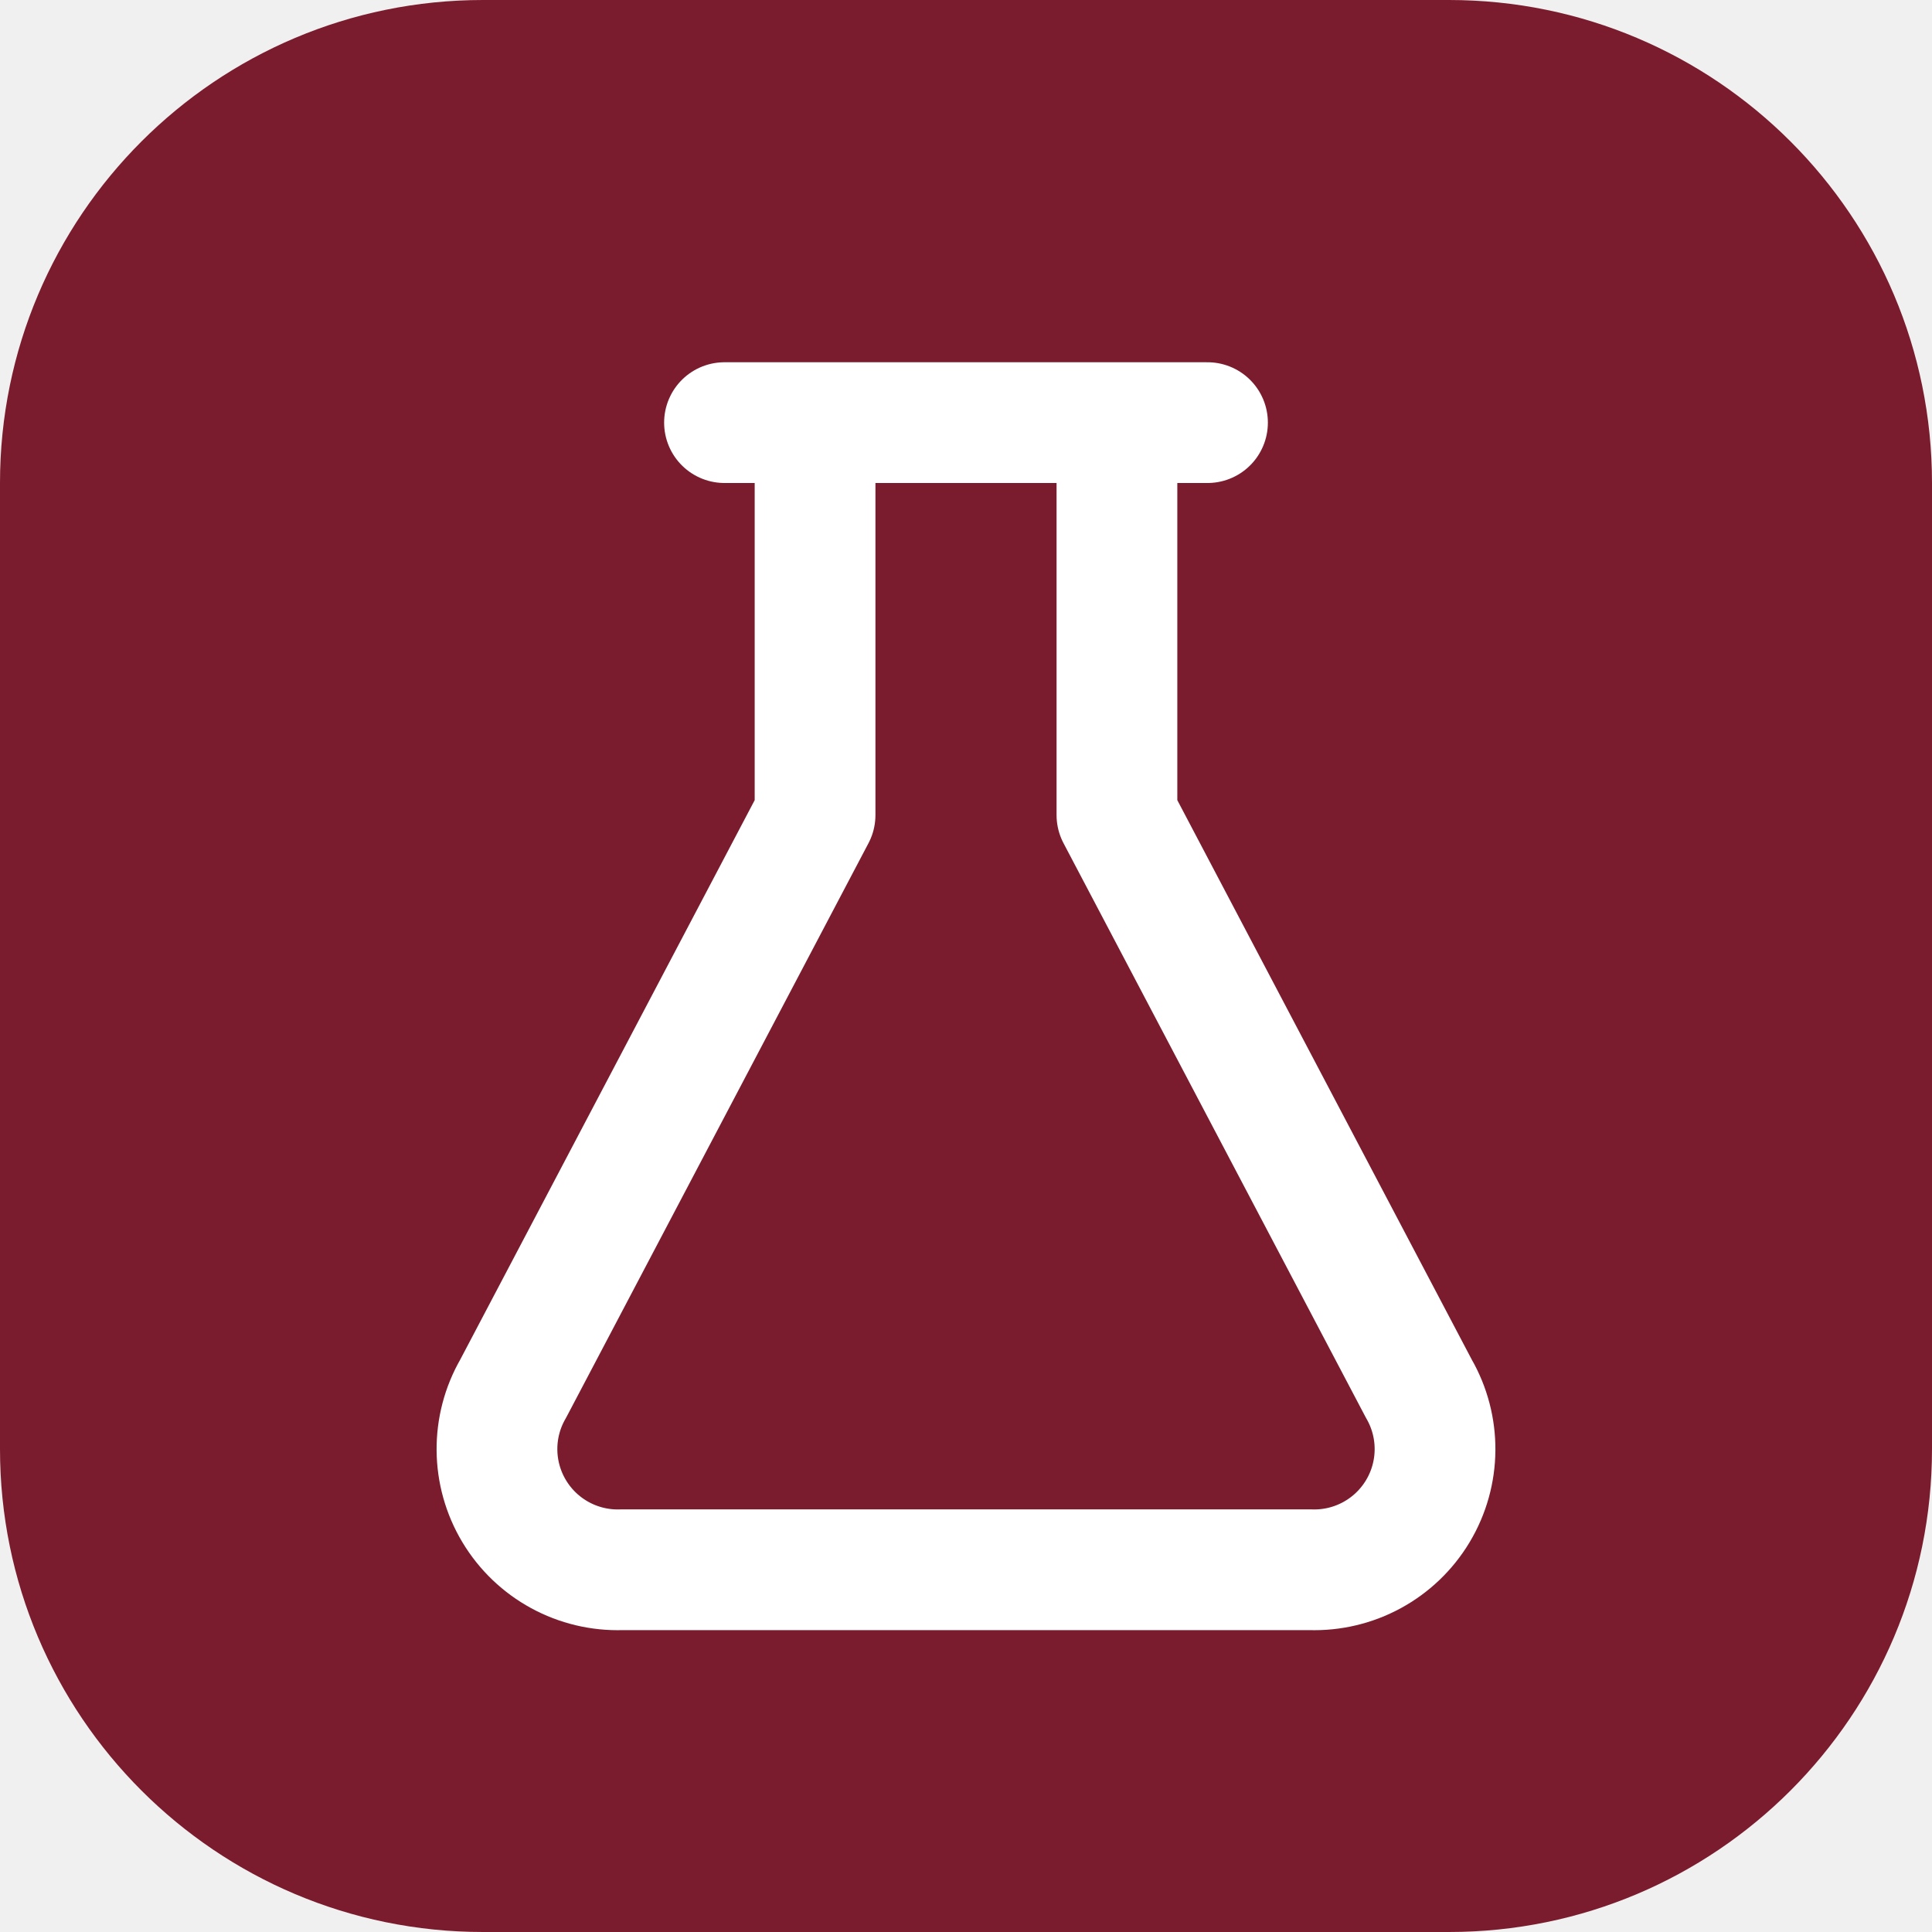
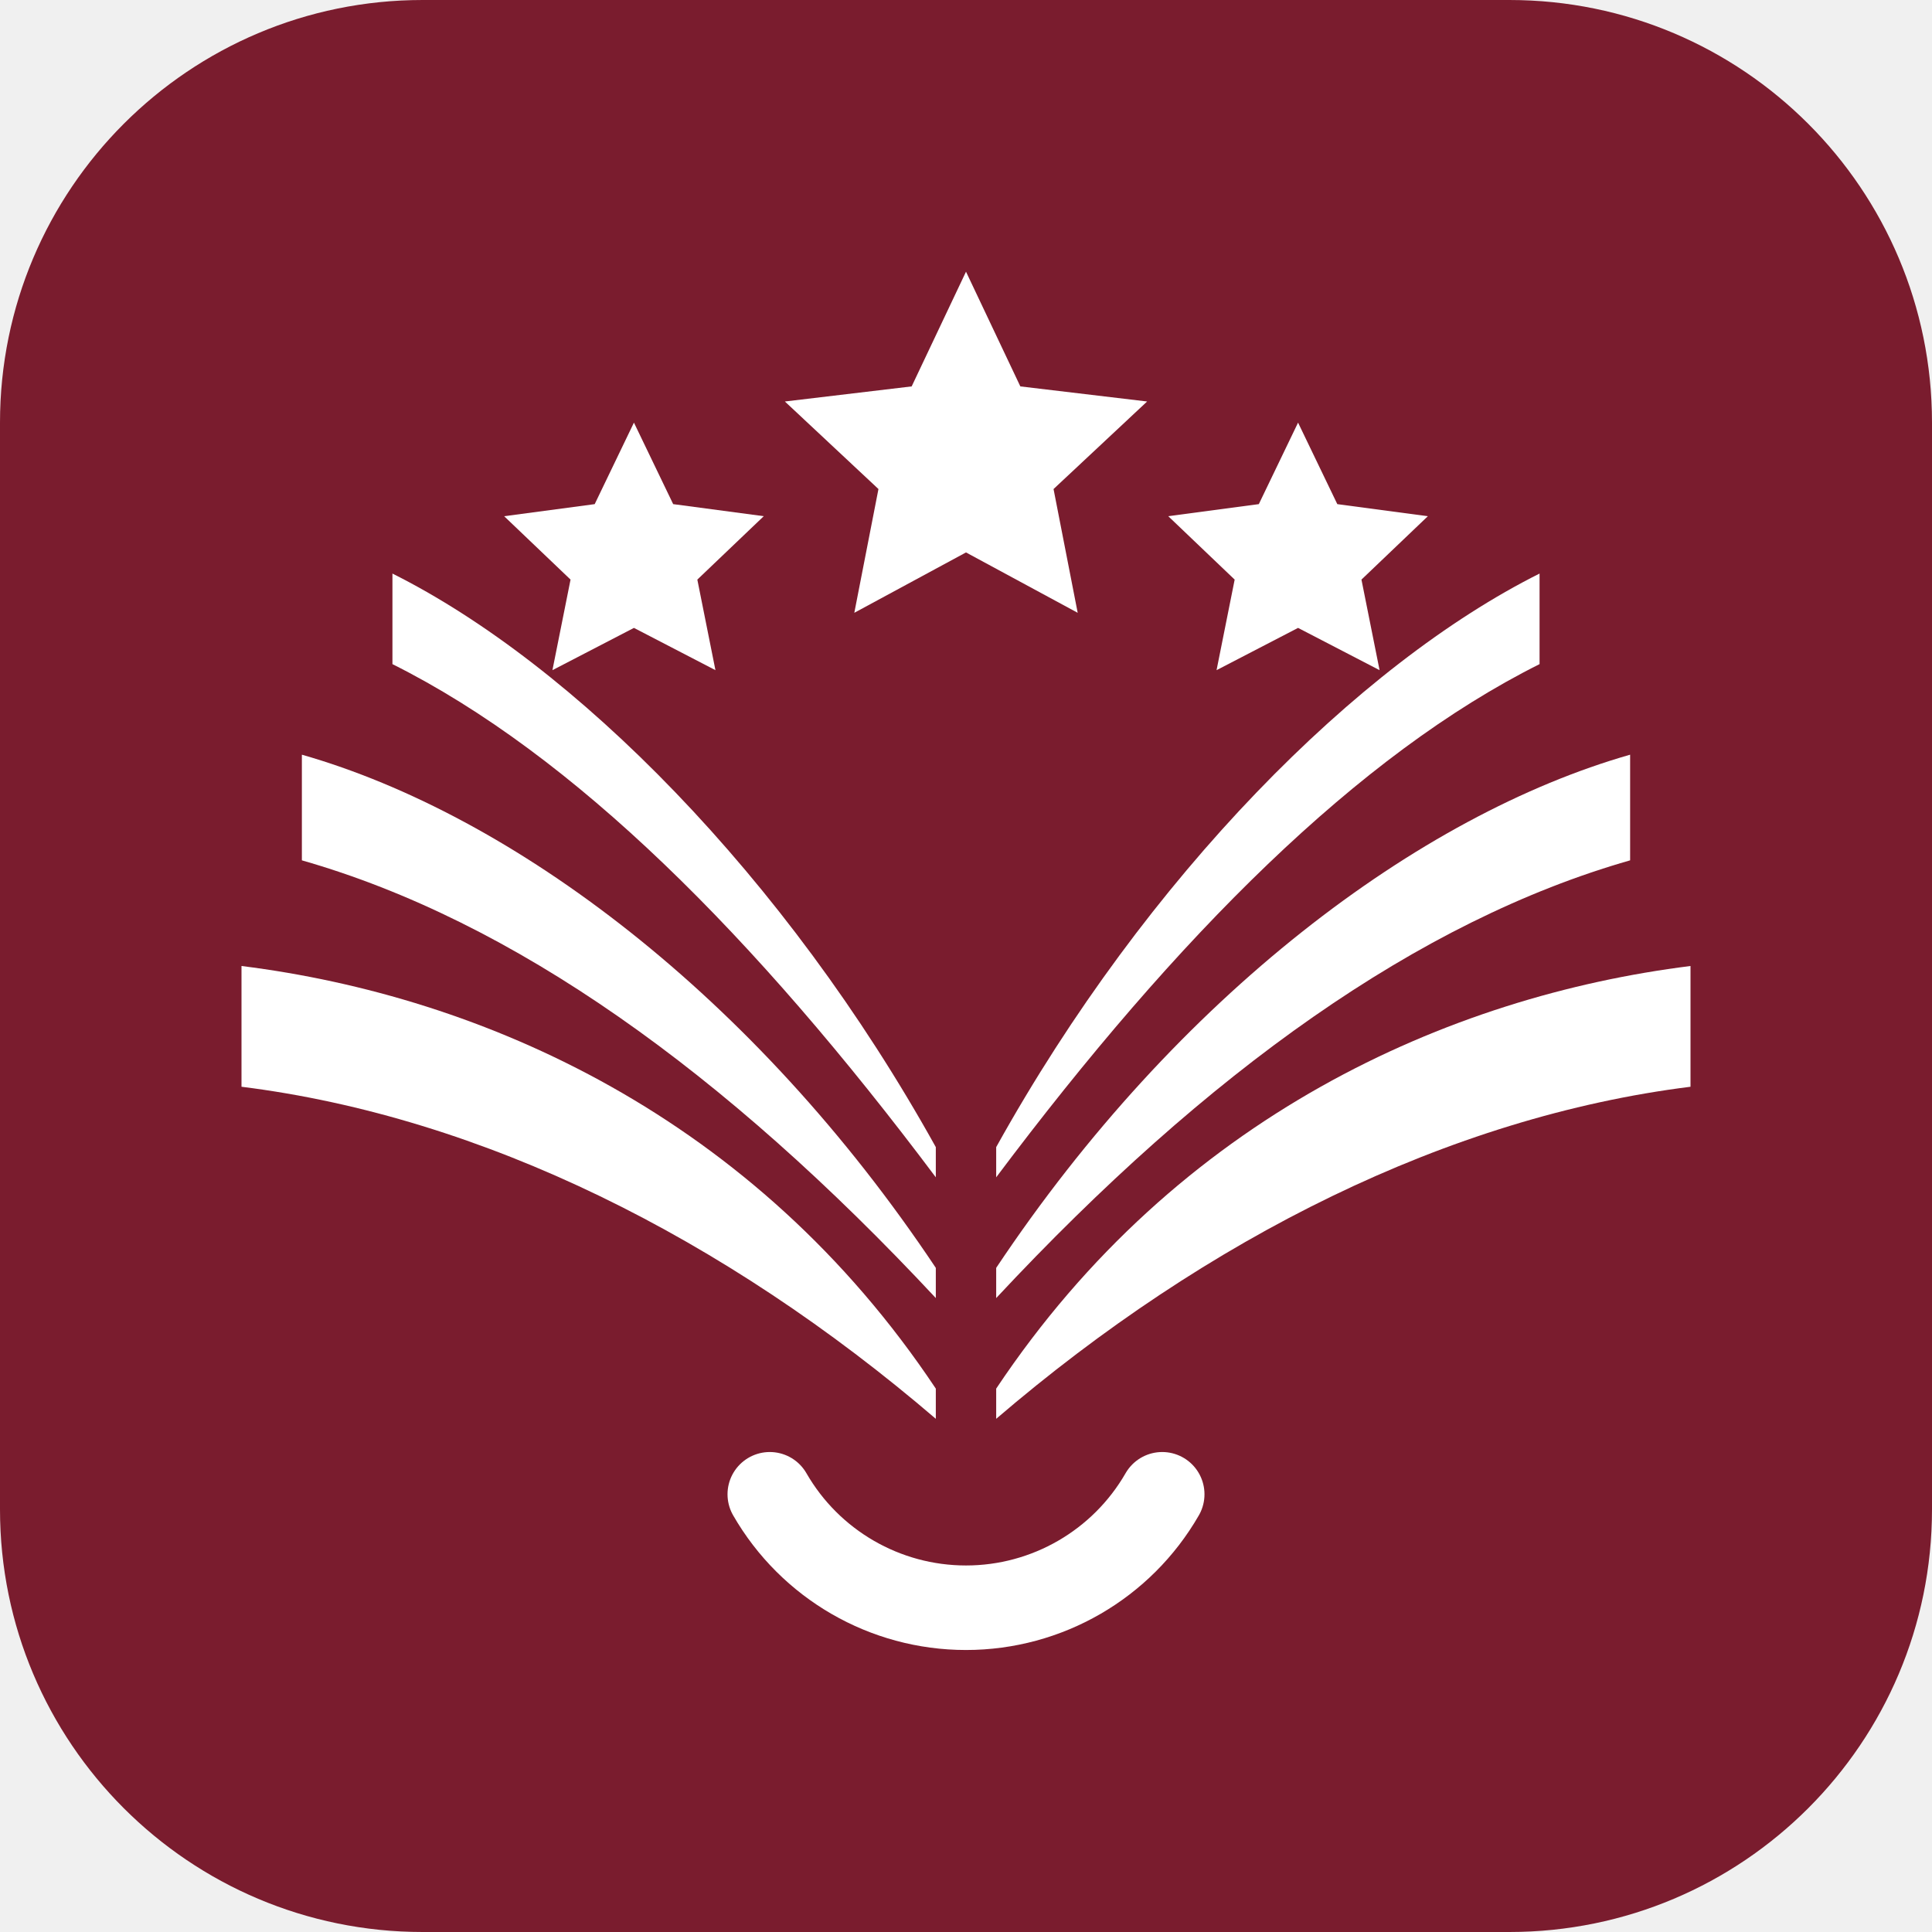
- <svg xmlns="http://www.w3.org/2000/svg" viewBox="0 0 32 32">
-   <rect width="32" height="32" rx="8" fill="#7A1C2E" />
-   <path d="M12 7h8M13.5 7v6.5L8.5 23a2 2 0 0 0 1.8 3h11.4a2 2 0 0 0 1.8-3l-5-9.5V7" fill="none" stroke="#fff" stroke-width="2" stroke-linecap="round" stroke-linejoin="round" />
+ <svg xmlns="http://www.w3.org/2000/svg" viewBox="0 0 64 64">
+   <rect width="64" height="64" rx="14" fill="#7A1C2E" />
+   <g fill="#fff">
+     <path d="M32 9l1.8 3.8 4.2.5-3.1 2.9.8 4.1-3.7-2-3.7 2 .8-4.1-3.1-2.9 4.2-.5z" />
+     <path d="M21 14l1.3 2.7 3 .4-2.2 2.1.6 3-2.7-1.4-2.7 1.4.6-3-2.2-2.1 3-.4z" />
+     <path d="M43 14l1.3 2.7 3 .4-2.2 2.1.6 3-2.7-1.4-2.7 1.4.6-3-2.2-2.1 3-.4z" />
+     <path d="M31 46C25 37 16 33 8 32v4c8 1 16 5 23 11z" />
+     <path d="M31 42C25 33 17 27 10 25v3.5c7 2 14 7 21 14.5z" />
+     <path d="M31 38C26 29 19 22 13 19v3c6 3 12 9 18 17z" />
+     <path d="M33 46c6-9 15-13 23-14v4c-8 1-16 5-23 11z" />
+     <path d="M33 42c6-9 14-15 21-17v3.5c-7 2-14 7-21 14.5z" />
+     <path d="M33 38c5-9 12-16 18-19v3c-6 3-12 9-18 17z" />
+     <path d="M25.5 49.5a7.5 7.5 0 0 0 13 0" fill="none" stroke="#fff" stroke-width="2.8" stroke-linecap="round" />
+   </g>
</svg>
